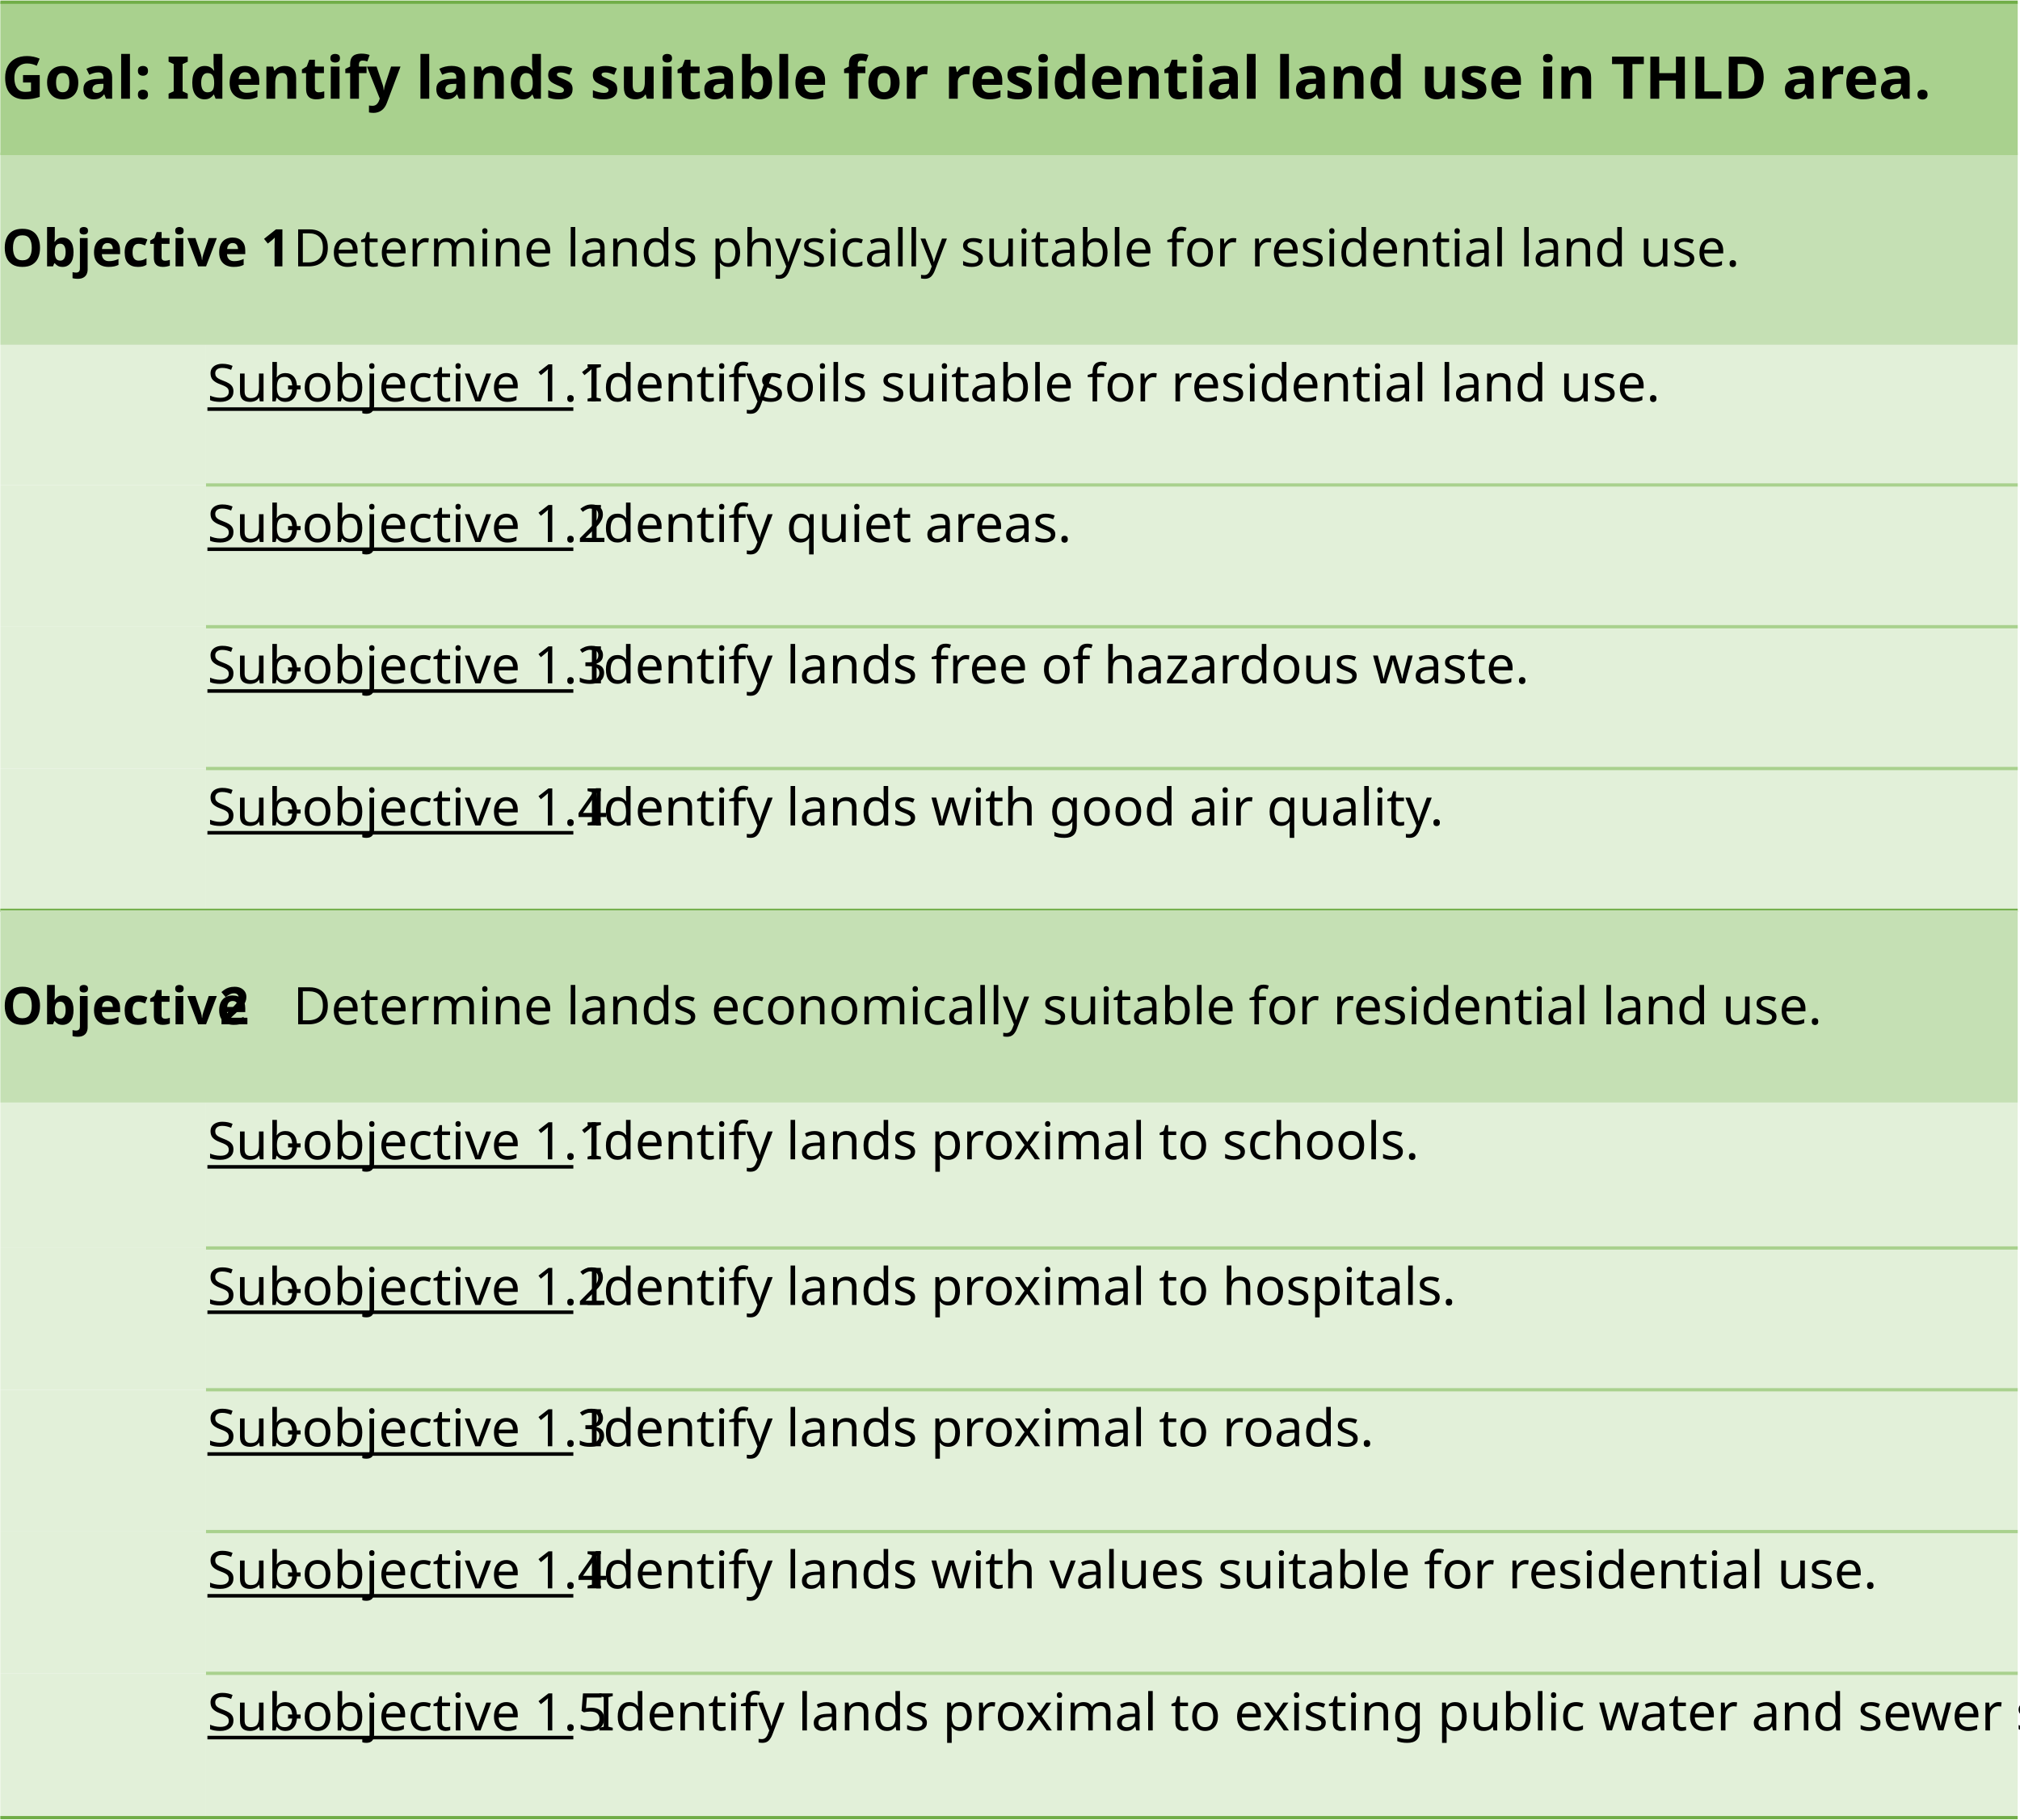
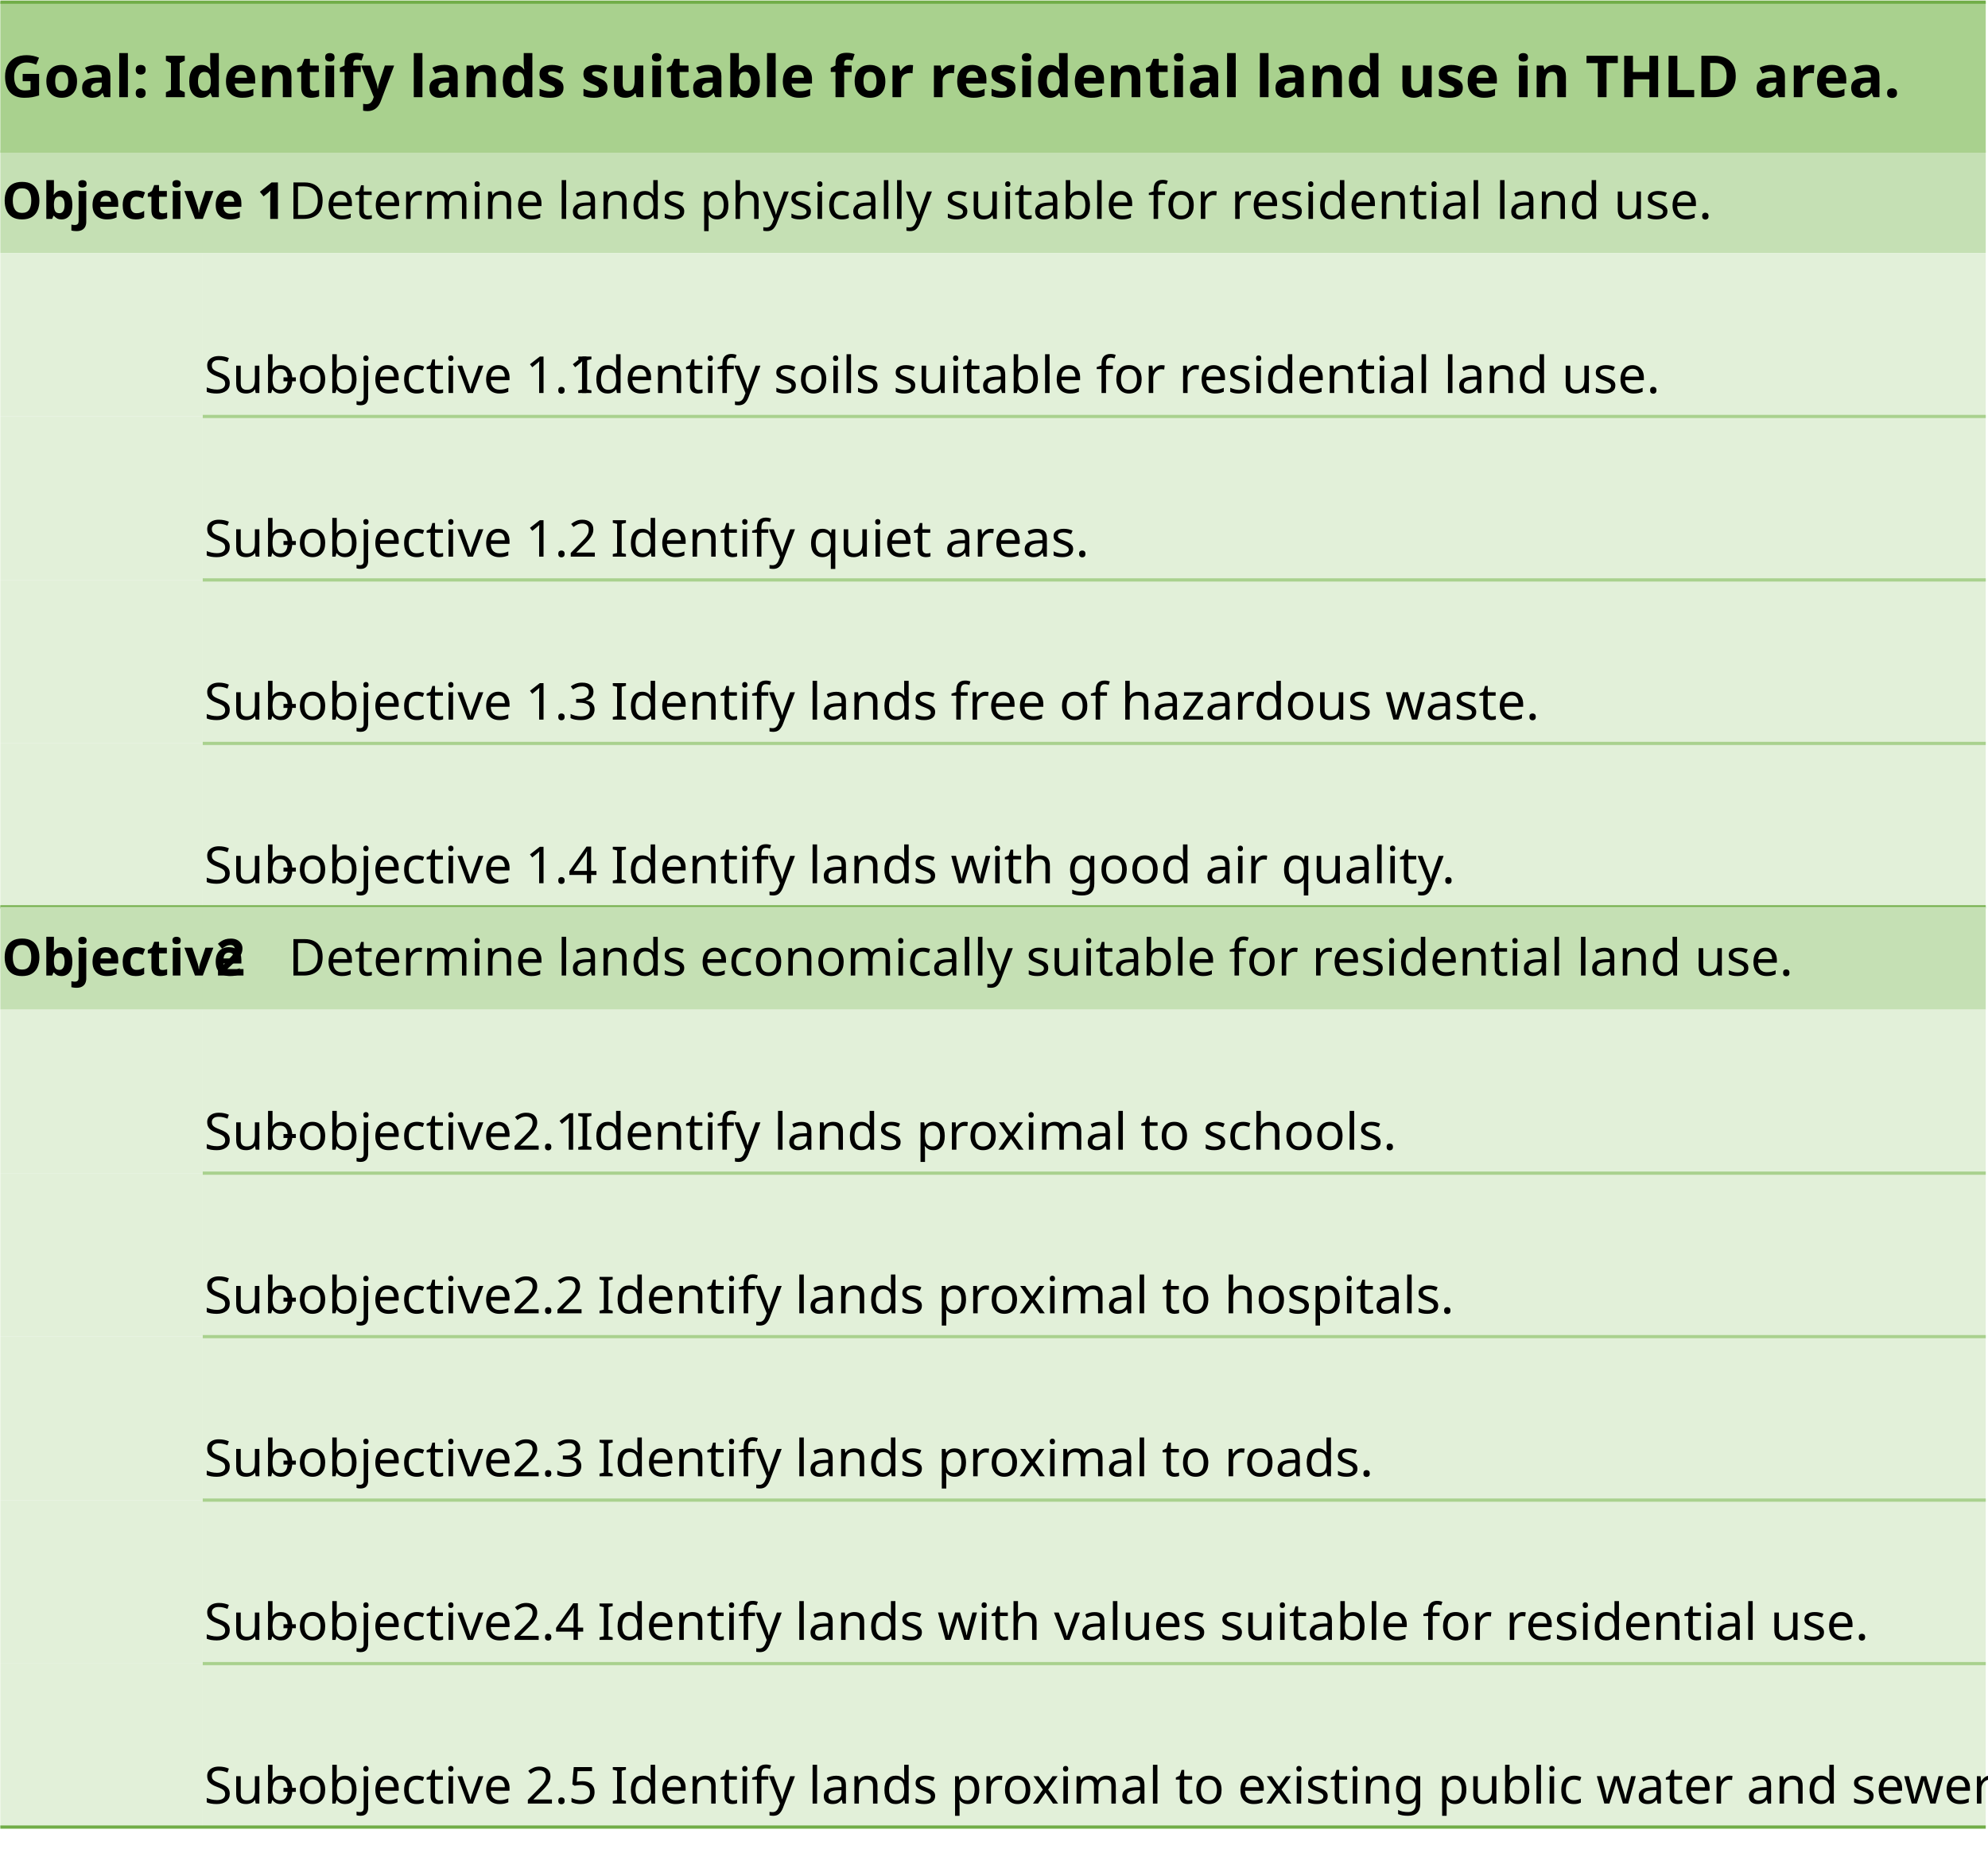
- <svg xmlns="http://www.w3.org/2000/svg" width="2843" height="2562" overflow="hidden">
+ <svg xmlns="http://www.w3.org/2000/svg" width="2843" height="2643" overflow="hidden">
  <defs>
    <clipPath id="clip0">
-       <rect x="903" y="97" width="2843" height="2562" />
+       <rect x="903" y="97" width="2843" height="2643" />
    </clipPath>
    <clipPath id="clip1">
-       <rect x="903" y="140" width="2840" height="617" />
+       <rect x="903" y="78" width="2840" height="617" />
    </clipPath>
    <clipPath id="clip2">
-       <rect x="1192" y="330" width="2551" height="617" />
+       <rect x="1192" y="326" width="2551" height="617" />
    </clipPath>
    <clipPath id="clip3">
-       <rect x="1192" y="527" width="2551" height="617" />
+       <rect x="1192" y="560" width="2551" height="617" />
    </clipPath>
    <clipPath id="clip4">
-       <rect x="1192" y="727" width="2551" height="617" />
+       <rect x="1192" y="794" width="2551" height="617" />
    </clipPath>
    <clipPath id="clip5">
-       <rect x="1192" y="926" width="2551" height="617" />
+       <rect x="1192" y="1028" width="2551" height="617" />
    </clipPath>
    <clipPath id="clip6">
      <rect x="903" y="-138" width="2840" height="694" />
    </clipPath>
    <clipPath id="clip7">
-       <rect x="903" y="1206" width="2840" height="617" />
+       <rect x="903" y="1160" width="2840" height="617" />
    </clipPath>
    <clipPath id="clip8">
-       <rect x="1192" y="1397" width="2551" height="617" />
+       <rect x="1192" y="1408" width="2551" height="617" />
    </clipPath>
    <clipPath id="clip9">
-       <rect x="1192" y="1601" width="2551" height="617" />
+       <rect x="1192" y="1642" width="2551" height="617" />
    </clipPath>
    <clipPath id="clip10">
-       <rect x="1192" y="1801" width="2551" height="617" />
+       <rect x="1192" y="1876" width="2551" height="617" />
    </clipPath>
    <clipPath id="clip11">
-       <rect x="1192" y="2000" width="2551" height="617" />
+       <rect x="1192" y="2110" width="2551" height="617" />
    </clipPath>
    <clipPath id="clip12">
-       <rect x="1192" y="2200" width="2551" height="617" />
+       <rect x="1192" y="2343" width="2551" height="617" />
    </clipPath>
  </defs>
  <g clip-path="url(#clip0)" transform="translate(-903 -97)">
-     <path d="M903.461 311.759 3742.78 311.759 3742.78 582.457 903.461 582.457Z" fill="#C5E0B4" fill-rule="evenodd" />
-     <path d="M903.461 582.457 1192.94 582.457 1192.94 779.699 903.461 779.699Z" fill="#E2F0D9" fill-rule="evenodd" />
-     <path d="M1192.94 582.457 3742.78 582.457 3742.78 779.699 1192.94 779.699Z" fill="#E2F0D9" fill-rule="evenodd" />
-     <path d="M903.461 779.699 1192.94 779.699 1192.94 979.293 903.461 979.293Z" fill="#E2F0D9" fill-rule="evenodd" />
-     <path d="M1192.94 779.699 3742.78 779.699 3742.78 979.293 1192.94 979.293Z" fill="#E2F0D9" fill-rule="evenodd" />
-     <path d="M903.461 979.293 1192.94 979.293 1192.94 1178.89 903.461 1178.89Z" fill="#E2F0D9" fill-rule="evenodd" />
-     <path d="M1192.94 979.293 3742.78 979.293 3742.78 1178.89 1192.94 1178.89Z" fill="#E2F0D9" fill-rule="evenodd" />
-     <path d="M903.461 1178.89 1192.94 1178.89 1192.94 1378.48 903.461 1378.48Z" fill="#E2F0D9" fill-rule="evenodd" />
-     <path d="M1192.94 1178.89 3742.78 1178.89 3742.78 1378.48 1192.94 1378.48Z" fill="#E2F0D9" fill-rule="evenodd" />
-     <path d="M1192.94 779.699 3742.78 779.699" stroke="#A9D18E" stroke-width="4.583" stroke-linejoin="round" stroke-miterlimit="10" fill="none" fill-rule="evenodd" />
-     <path d="M1192.94 979.293 3742.78 979.293" stroke="#A9D18E" stroke-width="4.583" stroke-linejoin="round" stroke-miterlimit="10" fill="none" fill-rule="evenodd" />
-     <path d="M1192.94 1178.89 3742.78 1178.89" stroke="#A9D18E" stroke-width="4.583" stroke-linejoin="round" stroke-miterlimit="10" fill="none" fill-rule="evenodd" />
-     <path d="M903.461 1378.48 3742.78 1378.48" stroke="#70AD47" stroke-width="4.583" stroke-linejoin="round" stroke-miterlimit="10" fill="none" fill-rule="evenodd" />
+     <path d="M903.461 311.759 3742.78 311.759 3742.78 458.749 903.461 458.749Z" fill="#C5E0B4" fill-rule="evenodd" />
+     <path d="M903.461 458.749 1192.94 458.749 1192.94 692.516 903.461 692.516Z" fill="#E2F0D9" fill-rule="evenodd" />
+     <path d="M1192.94 458.749 3742.78 458.749 3742.78 692.516 1192.94 692.516Z" fill="#E2F0D9" fill-rule="evenodd" />
+     <path d="M903.461 692.516 1192.94 692.516 1192.94 926.282 903.461 926.282Z" fill="#E2F0D9" fill-rule="evenodd" />
+     <path d="M1192.94 692.516 3742.78 692.516 3742.78 926.282 1192.94 926.282Z" fill="#E2F0D9" fill-rule="evenodd" />
+     <path d="M903.461 926.282 1192.94 926.282 1192.94 1160.05 903.461 1160.05Z" fill="#E2F0D9" fill-rule="evenodd" />
+     <path d="M1192.94 926.282 3742.78 926.282 3742.78 1160.05 1192.94 1160.05Z" fill="#E2F0D9" fill-rule="evenodd" />
+     <path d="M903.461 1160.05 1192.94 1160.05 1192.94 1393.82 903.461 1393.82Z" fill="#E2F0D9" fill-rule="evenodd" />
+     <path d="M1192.94 1160.05 3742.78 1160.05 3742.78 1393.82 1192.94 1393.82Z" fill="#E2F0D9" fill-rule="evenodd" />
+     <path d="M1192.94 692.516 3742.78 692.516" stroke="#A9D18E" stroke-width="4.583" stroke-linejoin="round" stroke-miterlimit="10" fill="none" fill-rule="evenodd" />
+     <path d="M1192.94 926.282 3742.78 926.282" stroke="#A9D18E" stroke-width="4.583" stroke-linejoin="round" stroke-miterlimit="10" fill="none" fill-rule="evenodd" />
+     <path d="M1192.94 1160.05 3742.78 1160.05" stroke="#A9D18E" stroke-width="4.583" stroke-linejoin="round" stroke-miterlimit="10" fill="none" fill-rule="evenodd" />
+     <path d="M903.461 1393.82 3742.78 1393.82" stroke="#70AD47" stroke-width="4.583" stroke-linejoin="round" stroke-miterlimit="10" fill="none" fill-rule="evenodd" />
    <g clip-path="url(#clip1)">
-       <text font-family="Calibri,Calibri_MSFontService,sans-serif" font-weight="700" font-size="73" transform="matrix(1 0 0 1 905.453 472)">Objective 1    </text>
+       <text font-family="Calibri,Calibri_MSFontService,sans-serif" font-weight="700" font-size="73" transform="matrix(1 0 0 1 905.453 410)">Objective 1    </text>
    </g>
-     <text font-family="Calibri,Calibri_MSFontService,sans-serif" font-weight="400" font-size="73" transform="matrix(1 0 0 1 1315.55 472)">Determine lands physically suitable for residential land use.</text>
+     <text font-family="Calibri,Calibri_MSFontService,sans-serif" font-weight="400" font-size="73" transform="matrix(1 0 0 1 1315.55 410)">Determine lands physically suitable for residential land use.</text>
    <g clip-path="url(#clip2)">
-       <text font-family="Calibri,Calibri_MSFontService,sans-serif" font-weight="400" font-size="73" transform="matrix(1 0 0 1 1194.93 662)">Sub</text>
+       <text font-family="Calibri,Calibri_MSFontService,sans-serif" font-weight="400" font-size="73" transform="matrix(1 0 0 1 1194.93 659)">Sub</text>
    </g>
-     <text font-family="Calibri,Calibri_MSFontService,sans-serif" font-weight="400" font-size="73" transform="matrix(1 0 0 1 1305.5 662)">-<tspan font-size="73" x="22.344" y="0">objective 1.1</tspan>
-       <tspan font-size="73" x="421.529" y="0">Identify</tspan>
-       <tspan font-size="73" x="666.417" y="0">soils suitable for residential land use.</tspan>
+     <text font-family="Calibri,Calibri_MSFontService,sans-serif" font-weight="400" font-size="73" transform="matrix(1 0 0 1 1305.5 659)">-<tspan font-size="73" x="22.344" y="0">objective 1.1</tspan>
+       <tspan font-size="73" x="421.529" y="0">Identify soils suitable for residential land use.</tspan>
    </text>
-     <path d="M1194.93 670.407 1709.93 670.407 1709.93 675.407 1194.93 675.407Z" fill-rule="evenodd" />
    <g clip-path="url(#clip3)">
-       <text font-family="Calibri,Calibri_MSFontService,sans-serif" font-weight="400" font-size="73" transform="matrix(1 0 0 1 1194.93 860)">Sub</text>
+       <text font-family="Calibri,Calibri_MSFontService,sans-serif" font-weight="400" font-size="73" transform="matrix(1 0 0 1 1194.93 893)">Sub</text>
    </g>
-     <text font-family="Calibri,Calibri_MSFontService,sans-serif" font-weight="400" font-size="73" transform="matrix(1 0 0 1 1305.5 860)">-<tspan font-size="73" x="22.344" y="0">objective 1.2</tspan>
-       <tspan font-size="73" x="421.529" y="0">Identify quiet areas.</tspan>
+     <text font-family="Calibri,Calibri_MSFontService,sans-serif" font-weight="400" font-size="73" transform="matrix(1 0 0 1 1305.5 893)">-<tspan font-size="73" x="22.344" y="0">objective 1.2 Identify quiet areas.</tspan>
    </text>
-     <path d="M1194.93 867.649 1709.93 867.649 1709.93 872.649 1194.93 872.649Z" fill-rule="evenodd" />
    <g clip-path="url(#clip4)">
-       <text font-family="Calibri,Calibri_MSFontService,sans-serif" font-weight="400" font-size="73" transform="matrix(1 0 0 1 1194.93 1059)">Sub</text>
+       <text font-family="Calibri,Calibri_MSFontService,sans-serif" font-weight="400" font-size="73" transform="matrix(1 0 0 1 1194.93 1126)">Sub</text>
    </g>
-     <text font-family="Calibri,Calibri_MSFontService,sans-serif" font-weight="400" font-size="73" transform="matrix(1 0 0 1 1305.5 1059)">-<tspan font-size="73" x="22.344" y="0">objective 1.3</tspan>
-       <tspan font-size="73" x="421.529" y="0">Identify lands free of hazardous waste.</tspan>
+     <text font-family="Calibri,Calibri_MSFontService,sans-serif" font-weight="400" font-size="73" transform="matrix(1 0 0 1 1305.5 1126)">-<tspan font-size="73" x="22.344" y="0">objective 1.3 Identify lands free of hazardous waste.</tspan>
    </text>
-     <path d="M1194.93 1067.24 1709.93 1067.24 1709.93 1072.24 1194.93 1072.24Z" fill-rule="evenodd" />
    <g clip-path="url(#clip5)">
-       <text font-family="Calibri,Calibri_MSFontService,sans-serif" font-weight="400" font-size="73" transform="matrix(1 0 0 1 1194.93 1259)">Sub</text>
+       <text font-family="Calibri,Calibri_MSFontService,sans-serif" font-weight="400" font-size="73" transform="matrix(1 0 0 1 1194.93 1360)">Sub</text>
    </g>
-     <text font-family="Calibri,Calibri_MSFontService,sans-serif" font-weight="400" font-size="73" transform="matrix(1 0 0 1 1305.5 1259)">-<tspan font-size="73" x="22.344" y="0">objective 1.4</tspan>
-       <tspan font-size="73" x="421.529" y="0">Identify lands with good air quality.</tspan>
+     <text font-family="Calibri,Calibri_MSFontService,sans-serif" font-weight="400" font-size="73" transform="matrix(1 0 0 1 1305.5 1360)">-<tspan font-size="73" x="22.344" y="0">objective 1.4 Identify lands with good air quality.</tspan>
    </text>
-     <path d="M1194.93 1266.84 1709.93 1266.84 1709.93 1271.84 1194.93 1271.84Z" fill-rule="evenodd" />
    <path d="M903.462 100.081 3742.79 100.081 3742.79 315.329 903.462 315.329Z" fill="#A9D18E" fill-rule="evenodd" />
    <path d="M903.462 100.081 3742.79 100.081" stroke="#70AD47" stroke-width="4.583" stroke-linejoin="round" stroke-miterlimit="10" fill="none" fill-rule="evenodd" />
    <g clip-path="url(#clip6)">
      <text font-family="Calibri,Calibri_MSFontService,sans-serif" font-weight="700" font-size="83" transform="matrix(1 0 0 1 905.453 236)">Goal: Identify lands suitable for residential land use in THLD area.</text>
    </g>
-     <path d="M903.461 1378.48 3742.78 1378.48 3742.78 1649.18 903.461 1649.18Z" fill="#C5E0B4" fill-rule="evenodd" />
-     <path d="M903.461 1649.18 1192.94 1649.18 1192.94 1853.85 903.461 1853.85Z" fill="#E2F0D9" fill-rule="evenodd" />
-     <path d="M1192.94 1649.18 3742.78 1649.18 3742.78 1853.85 1192.94 1853.85Z" fill="#E2F0D9" fill-rule="evenodd" />
-     <path d="M903.461 1853.85 1192.94 1853.85 1192.94 2053.44 903.461 2053.44Z" fill="#E2F0D9" fill-rule="evenodd" />
-     <path d="M1192.94 1853.85 3742.78 1853.85 3742.78 2053.44 1192.94 2053.44Z" fill="#E2F0D9" fill-rule="evenodd" />
-     <path d="M903.461 2053.44 1192.94 2053.44 1192.94 2253.04 903.461 2253.04Z" fill="#E2F0D9" fill-rule="evenodd" />
-     <path d="M1192.94 2053.44 3742.78 2053.44 3742.78 2253.04 1192.94 2253.04Z" fill="#E2F0D9" fill-rule="evenodd" />
-     <path d="M903.461 2253.04 1192.94 2253.04 1192.94 2452.63 903.461 2452.63Z" fill="#E2F0D9" fill-rule="evenodd" />
-     <path d="M1192.94 2253.04 3742.78 2253.04 3742.78 2452.63 1192.94 2452.63Z" fill="#E2F0D9" fill-rule="evenodd" />
-     <path d="M903.461 2452.63 1192.94 2452.63 1192.94 2655.76 903.461 2655.76Z" fill="#E2F0D9" fill-rule="evenodd" />
-     <path d="M1192.94 2452.63 3742.78 2452.63 3742.78 2655.76 1192.94 2655.76Z" fill="#E2F0D9" fill-rule="evenodd" />
-     <path d="M1192.94 1853.85 3742.78 1853.85" stroke="#A9D18E" stroke-width="4.583" stroke-linejoin="round" stroke-miterlimit="10" fill="none" fill-rule="evenodd" />
-     <path d="M1192.94 2053.44 3742.78 2053.44" stroke="#A9D18E" stroke-width="4.583" stroke-linejoin="round" stroke-miterlimit="10" fill="none" fill-rule="evenodd" />
-     <path d="M1192.94 2253.04 3742.78 2253.04" stroke="#A9D18E" stroke-width="4.583" stroke-linejoin="round" stroke-miterlimit="10" fill="none" fill-rule="evenodd" />
-     <path d="M1192.94 2452.63 3742.78 2452.63" stroke="#A9D18E" stroke-width="4.583" stroke-linejoin="round" stroke-miterlimit="10" fill="none" fill-rule="evenodd" />
-     <path d="M903.461 2655.76 3742.78 2655.76" stroke="#70AD47" stroke-width="4.583" stroke-linejoin="round" stroke-miterlimit="10" fill="none" fill-rule="evenodd" />
+     <path d="M903.46 1393.81 3742.78 1393.81 3742.78 1540.8 903.46 1540.8Z" fill="#C5E0B4" fill-rule="evenodd" />
+     <path d="M903.46 1540.8 1192.94 1540.8 1192.94 1774.57 903.46 1774.57Z" fill="#E2F0D9" fill-rule="evenodd" />
+     <path d="M1192.94 1540.8 3742.78 1540.8 3742.78 1774.57 1192.94 1774.57Z" fill="#E2F0D9" fill-rule="evenodd" />
+     <path d="M903.46 1774.57 1192.94 1774.57 1192.94 2008.34 903.46 2008.34Z" fill="#E2F0D9" fill-rule="evenodd" />
+     <path d="M1192.94 1774.57 3742.78 1774.57 3742.78 2008.34 1192.94 2008.34Z" fill="#E2F0D9" fill-rule="evenodd" />
+     <path d="M903.46 2008.34 1192.94 2008.34 1192.94 2242.1 903.46 2242.1Z" fill="#E2F0D9" fill-rule="evenodd" />
+     <path d="M1192.94 2008.34 3742.78 2008.34 3742.78 2242.1 1192.94 2242.1Z" fill="#E2F0D9" fill-rule="evenodd" />
+     <path d="M903.46 2242.1 1192.94 2242.1 1192.94 2475.87 903.46 2475.87Z" fill="#E2F0D9" fill-rule="evenodd" />
+     <path d="M1192.94 2242.1 3742.78 2242.1 3742.78 2475.87 1192.94 2475.87Z" fill="#E2F0D9" fill-rule="evenodd" />
+     <path d="M903.46 2475.87 1192.94 2475.87 1192.94 2709.64 903.46 2709.64Z" fill="#E2F0D9" fill-rule="evenodd" />
+     <path d="M1192.94 2475.87 3742.78 2475.87 3742.78 2709.64 1192.94 2709.64Z" fill="#E2F0D9" fill-rule="evenodd" />
+     <path d="M1192.94 1774.57 3742.78 1774.57" stroke="#A9D18E" stroke-width="4.583" stroke-linejoin="round" stroke-miterlimit="10" fill="none" fill-rule="evenodd" />
+     <path d="M1192.94 2008.34 3742.78 2008.34" stroke="#A9D18E" stroke-width="4.583" stroke-linejoin="round" stroke-miterlimit="10" fill="none" fill-rule="evenodd" />
+     <path d="M1192.94 2242.1 3742.78 2242.1" stroke="#A9D18E" stroke-width="4.583" stroke-linejoin="round" stroke-miterlimit="10" fill="none" fill-rule="evenodd" />
+     <path d="M1192.94 2475.87 3742.78 2475.87" stroke="#A9D18E" stroke-width="4.583" stroke-linejoin="round" stroke-miterlimit="10" fill="none" fill-rule="evenodd" />
+     <path d="M903.46 2709.64 3742.78 2709.64" stroke="#70AD47" stroke-width="4.583" stroke-linejoin="round" stroke-miterlimit="10" fill="none" fill-rule="evenodd" />
    <g clip-path="url(#clip7)">
-       <text font-family="Calibri,Calibri_MSFontService,sans-serif" font-weight="700" font-size="73" transform="matrix(1 0 0 1 905.453 1539)">Objective </text>
+       <text font-family="Calibri,Calibri_MSFontService,sans-serif" font-weight="700" font-size="73" transform="matrix(1 0 0 1 905.452 1492)">Objective </text>
    </g>
-     <text font-family="Calibri,Calibri_MSFontService,sans-serif" font-weight="700" font-size="73" transform="matrix(1 0 0 1 1211.85 1539)">2    <tspan font-weight="400" font-size="73" x="103.698" y="0">Determine lands economically suitable for residential land use.</tspan>
+     <text font-family="Calibri,Calibri_MSFontService,sans-serif" font-weight="700" font-size="73" transform="matrix(1 0 0 1 1211.85 1492)">2    <tspan font-weight="400" font-size="73" x="103.698" y="0">Determine lands economically suitable for residential land use.</tspan>
    </text>
    <g clip-path="url(#clip8)">
-       <text font-family="Calibri,Calibri_MSFontService,sans-serif" font-weight="400" font-size="73" transform="matrix(1 0 0 1 1194.93 1729)">Sub</text>
+       <text font-family="Calibri,Calibri_MSFontService,sans-serif" font-weight="400" font-size="73" transform="matrix(1 0 0 1 1194.93 1741)">Sub</text>
    </g>
-     <text font-family="Calibri,Calibri_MSFontService,sans-serif" font-weight="400" font-size="73" transform="matrix(1 0 0 1 1305.5 1729)">-<tspan font-size="73" x="22.344" y="0">objective 1.1</tspan>
-       <tspan font-size="73" x="421.529" y="0">Identify lands proximal to schools.</tspan>
+     <text font-family="Calibri,Calibri_MSFontService,sans-serif" font-weight="400" font-size="73" transform="matrix(1 0 0 1 1305.5 1741)">-<tspan font-size="73" x="22.344" y="0">objective </tspan>2.1<tspan font-size="73" x="421.529" y="0">Identify lands proximal to schools.</tspan>
    </text>
-     <path d="M1194.93 1737.13 1709.93 1737.13 1709.93 1742.13 1194.93 1742.13Z" fill-rule="evenodd" />
    <g clip-path="url(#clip9)">
-       <text font-family="Calibri,Calibri_MSFontService,sans-serif" font-weight="400" font-size="73" transform="matrix(1 0 0 1 1194.93 1934)">Sub</text>
+       <text font-family="Calibri,Calibri_MSFontService,sans-serif" font-weight="400" font-size="73" transform="matrix(1 0 0 1 1194.93 1975)">Sub</text>
    </g>
-     <text font-family="Calibri,Calibri_MSFontService,sans-serif" font-weight="400" font-size="73" transform="matrix(1 0 0 1 1305.5 1934)">-<tspan font-size="73" x="22.344" y="0">objective 1.2</tspan>
-       <tspan font-size="73" x="421.529" y="0">Identify lands proximal to hospitals.</tspan>
+     <text font-family="Calibri,Calibri_MSFontService,sans-serif" font-weight="400" font-size="73" transform="matrix(1 0 0 1 1305.5 1975)">-<tspan font-size="73" x="22.344" y="0">objective </tspan>2.2 Identify lands proximal to hospitals.</text>
+     <g clip-path="url(#clip10)">
+       <text font-family="Calibri,Calibri_MSFontService,sans-serif" font-weight="400" font-size="73" transform="matrix(1 0 0 1 1194.93 2208)">Sub</text>
+     </g>
+     <text font-family="Calibri,Calibri_MSFontService,sans-serif" font-weight="400" font-size="73" transform="matrix(1 0 0 1 1305.5 2208)">-<tspan font-size="73" x="22.344" y="0">objective </tspan>2.3 Identify lands proximal to roads.</text>
+     <g clip-path="url(#clip11)">
+       <text font-family="Calibri,Calibri_MSFontService,sans-serif" font-weight="400" font-size="73" transform="matrix(1 0 0 1 1194.93 2442)">Sub</text>
+     </g>
+     <text font-family="Calibri,Calibri_MSFontService,sans-serif" font-weight="400" font-size="73" transform="matrix(1 0 0 1 1305.5 2442)">-<tspan font-size="73" x="22.344" y="0">objective </tspan>2.4 Identify lands with values suitable for residential use.</text>
+     <g clip-path="url(#clip12)">
+       <text font-family="Calibri,Calibri_MSFontService,sans-serif" font-weight="400" font-size="73" transform="matrix(1 0 0 1 1194.93 2676)">Sub</text>
+     </g>
+     <text font-family="Calibri,Calibri_MSFontService,sans-serif" font-weight="400" font-size="73" transform="matrix(1 0 0 1 1305.5 2676)">-<tspan font-size="73" x="22.344" y="0">objective 2.5  Identify lands proximal to existing public water and sewer service.</tspan>
    </text>
-     <path d="M1194.93 1941.8 1709.93 1941.8 1709.93 1946.8 1194.93 1946.8Z" fill-rule="evenodd" />
-     <g clip-path="url(#clip10)">
-       <text font-family="Calibri,Calibri_MSFontService,sans-serif" font-weight="400" font-size="73" transform="matrix(1 0 0 1 1194.93 2133)">Sub</text>
-     </g>
-     <text font-family="Calibri,Calibri_MSFontService,sans-serif" font-weight="400" font-size="73" transform="matrix(1 0 0 1 1305.5 2133)">-<tspan font-size="73" x="22.344" y="0">objective 1.3</tspan>
-       <tspan font-size="73" x="421.529" y="0">Identify lands proximal to roads.</tspan>
-     </text>
-     <path d="M1194.93 2141.39 1709.93 2141.39 1709.93 2146.39 1194.93 2146.39Z" fill-rule="evenodd" />
-     <g clip-path="url(#clip11)">
-       <text font-family="Calibri,Calibri_MSFontService,sans-serif" font-weight="400" font-size="73" transform="matrix(1 0 0 1 1194.93 2333)">Sub</text>
-     </g>
-     <text font-family="Calibri,Calibri_MSFontService,sans-serif" font-weight="400" font-size="73" transform="matrix(1 0 0 1 1305.5 2333)">-<tspan font-size="73" x="22.344" y="0">objective 1.4</tspan>
-       <tspan font-size="73" x="421.529" y="0">Identify lands with values suitable for residential use.</tspan>
-     </text>
-     <path d="M1194.93 2340.99 1709.93 2340.99 1709.93 2345.99 1194.93 2345.99Z" fill-rule="evenodd" />
-     <g clip-path="url(#clip12)">
-       <text font-family="Calibri,Calibri_MSFontService,sans-serif" font-weight="400" font-size="73" transform="matrix(1 0 0 1 1194.93 2533)">Sub</text>
-     </g>
-     <text font-family="Calibri,Calibri_MSFontService,sans-serif" font-weight="400" font-size="73" transform="matrix(1 0 0 1 1305.5 2533)">-<tspan font-size="73" x="22.344" y="0">objective 1.5</tspan>
-       <tspan font-size="73" x="438.144" y="0">Identify lands proximal to existing public water and sewer service.</tspan>
-     </text>
-     <path d="M1194.93 2540.58 1709.93 2540.58 1709.93 2545.58 1194.93 2545.58Z" fill-rule="evenodd" />
  </g>
</svg>
